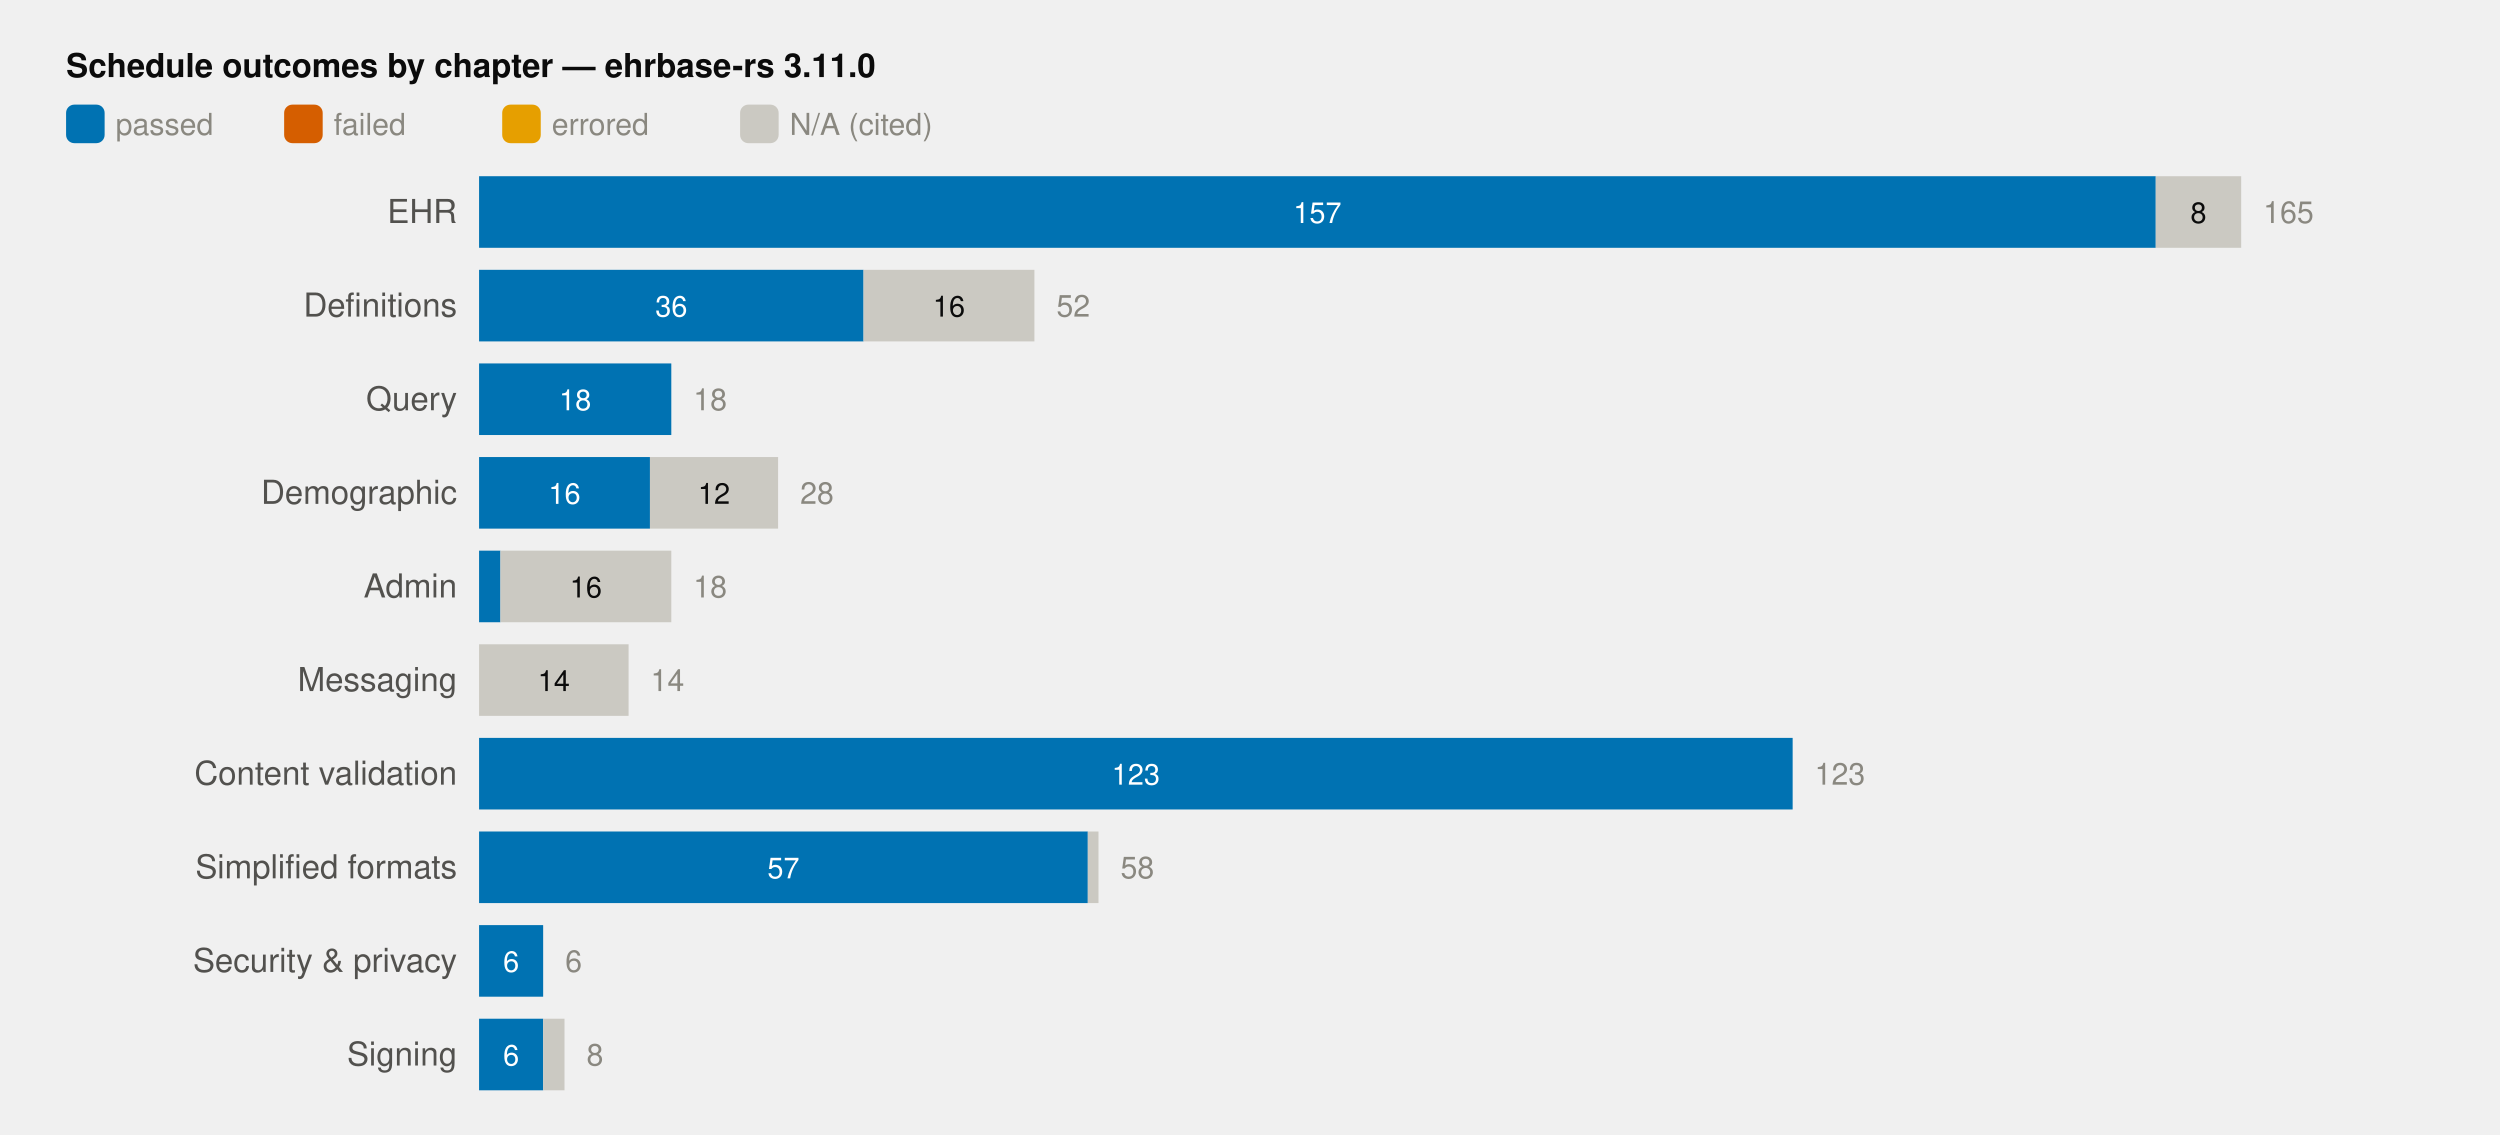
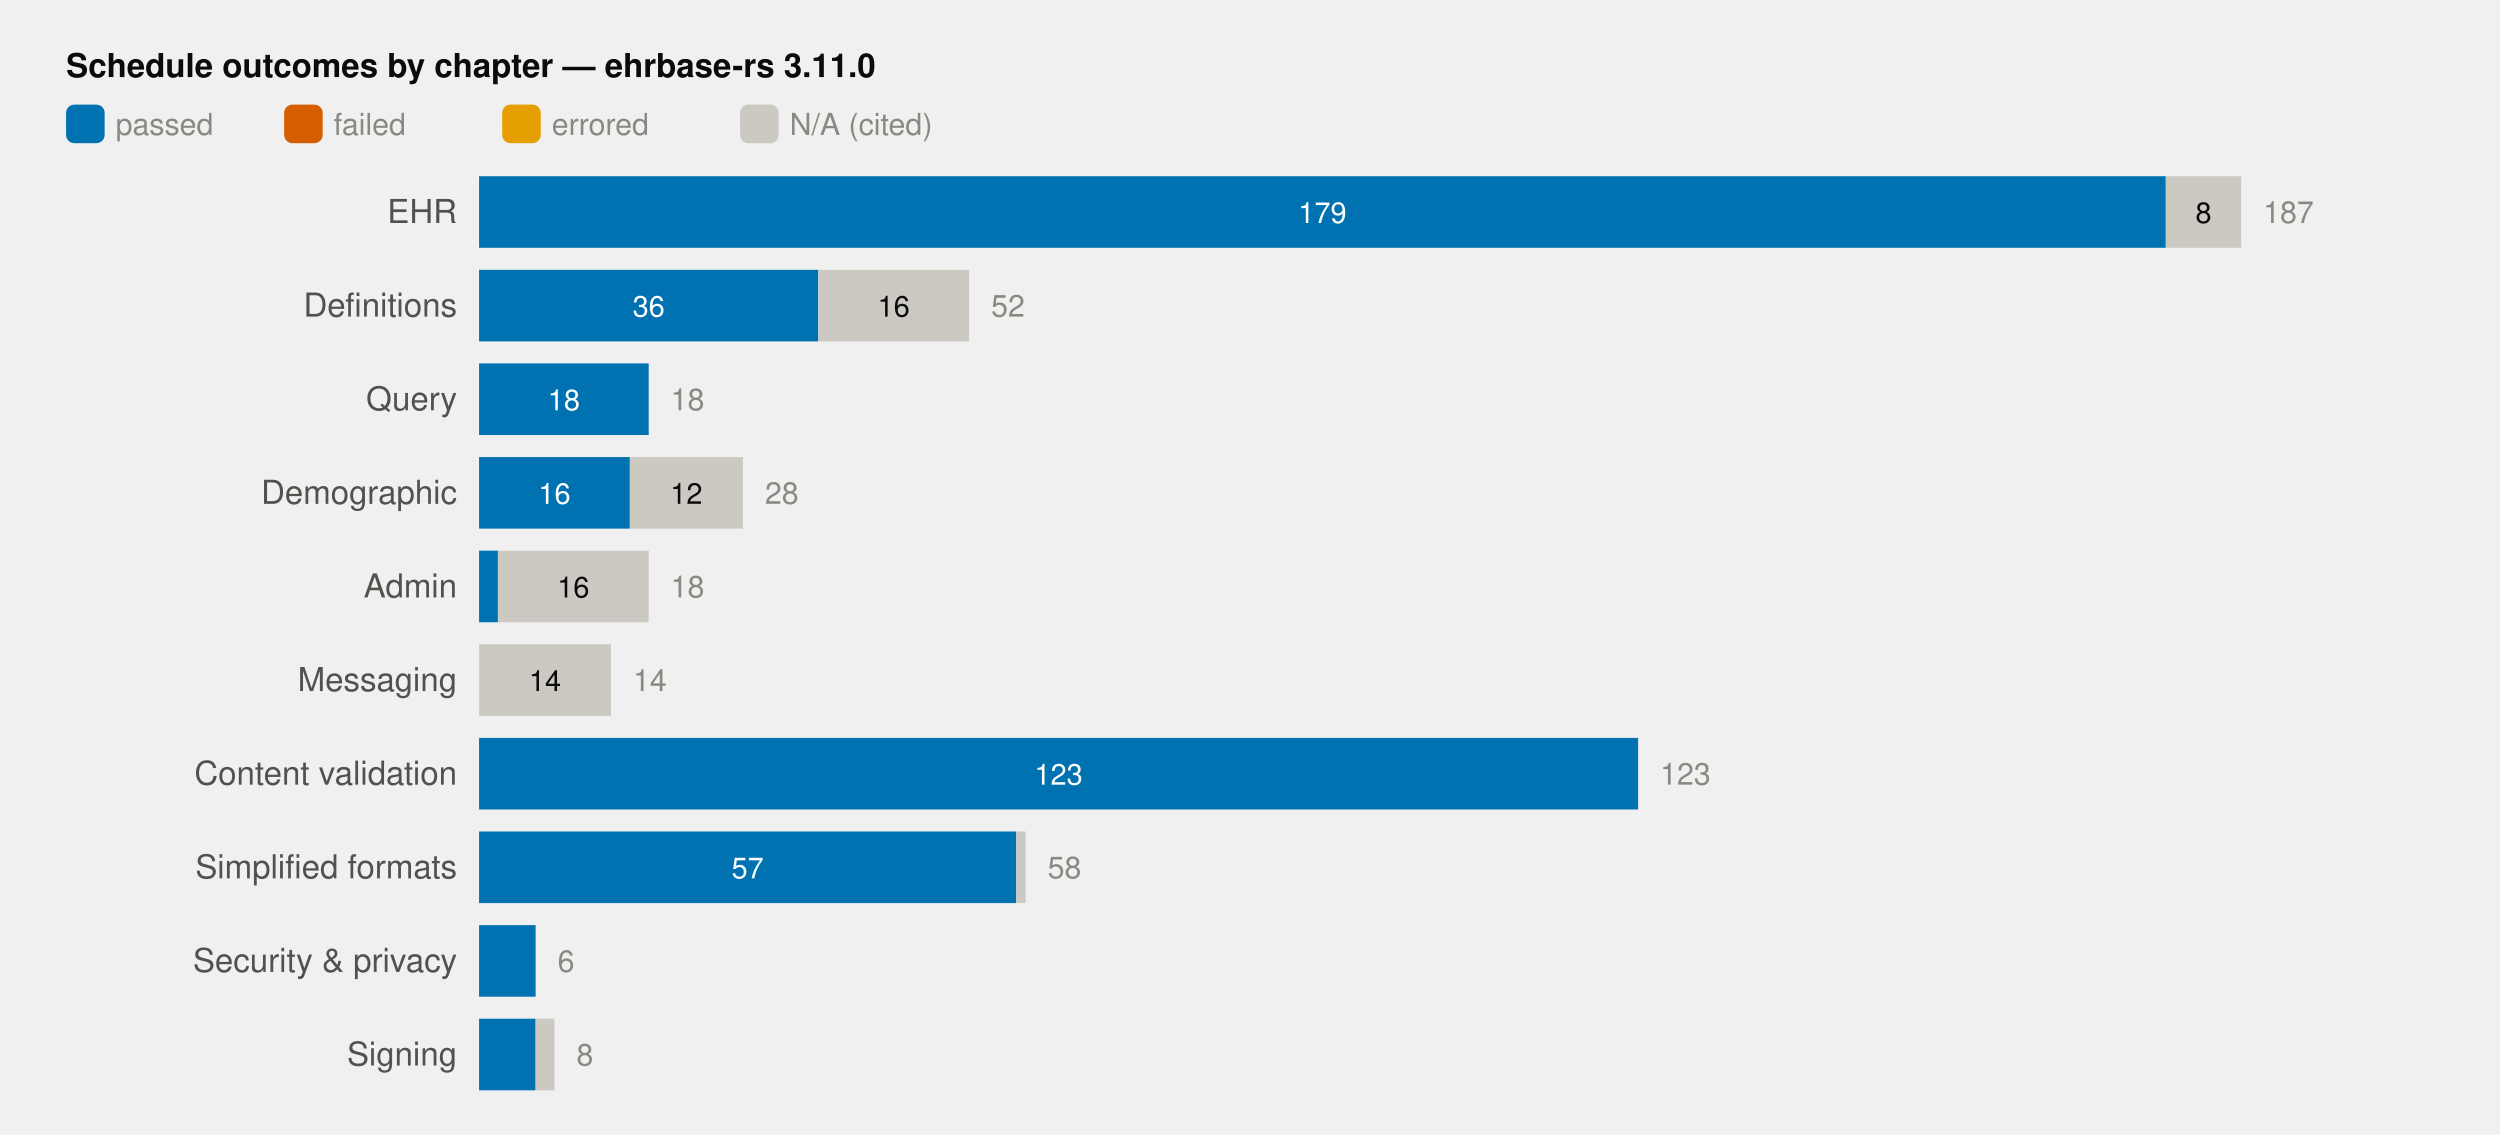
<svg xmlns="http://www.w3.org/2000/svg" viewBox="0 0 908 412" width="908" height="412" role="img">
  <style>
text { fill: #52514e; font: 12px -apple-system, 'Segoe UI', Helvetica, Arial, sans-serif; }
.title { fill: #0b0b0b; font-weight: 600; }
.muted { fill: #8a8880; font-size: 11px; }
.grid { stroke: #e4e2dd; stroke-width: 1; }
.cell-label { fill: #ffffff; font-size: 11px; }
.cell-label-dim { fill: #0b0b0b; font-size: 11px; }
.ev-passed { fill: #0072b2; }
.ev-failed { fill: #d55e00; }
.ev-not-evidenced { fill: #cbc9c2; }
.ev-unrealized { fill: #e8e6e0; }
.ev-no-cases { fill: #f4f2ec; }
.cell-required { stroke: #52514e; stroke-width: 1.2; }
.cell-optional { stroke: #cbc9c2; stroke-width: 1; stroke-dasharray: 3 2; }
.bar-passed { fill: #0072b2; }
.bar-failed { fill: #d55e00; }
.bar-errored { fill: #e69f00; }
.bar-na { fill: #cbc9c2; }
.seg-label { fill: #ffffff; font-size: 10.5px; }
.seg-label-dim { fill: #0b0b0b; font-size: 10.5px; }
@media (prefers-color-scheme: dark) {
text { fill: #c3c2b7; }
.title { fill: #ffffff; }
.muted { fill: #8f8e85; }
.grid { stroke: #3a3a38; }
.cell-label { fill: #ffffff; }
.cell-label-dim { fill: #e8e6e0; }
.ev-passed { fill: #3987e5; }
.ev-failed { fill: #e5484d; }
.ev-not-evidenced { fill: #4a4a47; }
.ev-unrealized { fill: #3a3a38; }
.ev-no-cases { fill: #2e2e2c; }
.cell-required { stroke: #c3c2b7; }
.cell-optional { stroke: #4a4a47; }
.bar-passed { fill: #3987e5; }
.bar-failed { fill: #e5484d; }
.bar-errored { fill: #d9a514; }
.bar-na { fill: #4a4a47; }
.seg-label-dim { fill: #e8e6e0; }
}
</style>
  <text x="24" y="28" class="title">Schedule outcomes by chapter — ehrbase-rs 3.11.0</text>
  <rect x="24" y="38" width="14" height="14" rx="3" class="bar-passed" />
  <text x="42" y="49" class="muted">passed</text>
  <rect x="103.2" y="38" width="14" height="14" rx="3" class="bar-failed" />
  <text x="121.2" y="49" class="muted">failed</text>
  <rect x="182.4" y="38" width="14" height="14" rx="3" class="bar-errored" />
  <text x="200.4" y="49" class="muted">errored</text>
  <rect x="268.8" y="38" width="14" height="14" rx="3" class="bar-na" />
  <text x="286.8" y="49" class="muted">N/A (cited)</text>
  <text x="166" y="81" text-anchor="end">EHR</text>
-   <rect x="174" y="64" width="608.97" height="26" class="bar-passed" />
-   <text x="478.485" y="81" class="seg-label" text-anchor="middle">157</text>
-   <rect x="782.97" y="64" width="31.03" height="26" class="bar-na" />
-   <text x="798.485" y="81" class="seg-label-dim" text-anchor="middle">8</text>
-   <text x="822" y="81" class="muted">165</text>
+   <rect x="174" y="64" width="612.62" height="26" class="bar-passed" />
+   <text x="480.31" y="81" class="seg-label" text-anchor="middle">179</text>
+   <rect x="786.62" y="64" width="27.38" height="26" class="bar-na" />
+   <text x="800.31" y="81" class="seg-label-dim" text-anchor="middle">8</text>
+   <text x="822" y="81" class="muted">187</text>
  <text x="166" y="115" text-anchor="end">Definitions</text>
-   <rect x="174" y="98" width="139.636" height="26" class="bar-passed" />
-   <text x="243.818" y="115" class="seg-label" text-anchor="middle">36</text>
-   <rect x="313.636" y="98" width="62.061" height="26" class="bar-na" />
-   <text x="344.667" y="115" class="seg-label-dim" text-anchor="middle">16</text>
-   <text x="383.697" y="115" class="muted">52</text>
+   <rect x="174" y="98" width="123.209" height="26" class="bar-passed" />
+   <text x="235.604" y="115" class="seg-label" text-anchor="middle">36</text>
+   <rect x="297.209" y="98" width="54.759" height="26" class="bar-na" />
+   <text x="324.588" y="115" class="seg-label-dim" text-anchor="middle">16</text>
+   <text x="359.968" y="115" class="muted">52</text>
  <text x="166" y="149" text-anchor="end">Query</text>
-   <rect x="174" y="132" width="69.818" height="26" class="bar-passed" />
-   <text x="208.909" y="149" class="seg-label" text-anchor="middle">18</text>
-   <text x="251.818" y="149" class="muted">18</text>
+   <rect x="174" y="132" width="61.604" height="26" class="bar-passed" />
+   <text x="204.802" y="149" class="seg-label" text-anchor="middle">18</text>
+   <text x="243.604" y="149" class="muted">18</text>
  <text x="166" y="183" text-anchor="end">Demographic</text>
-   <rect x="174" y="166" width="62.061" height="26" class="bar-passed" />
-   <text x="205.03" y="183" class="seg-label" text-anchor="middle">16</text>
-   <rect x="236.061" y="166" width="46.545" height="26" class="bar-na" />
-   <text x="259.333" y="183" class="seg-label-dim" text-anchor="middle">12</text>
-   <text x="290.606" y="183" class="muted">28</text>
+   <rect x="174" y="166" width="54.759" height="26" class="bar-passed" />
+   <text x="201.38" y="183" class="seg-label" text-anchor="middle">16</text>
+   <rect x="228.759" y="166" width="41.07" height="26" class="bar-na" />
+   <text x="249.294" y="183" class="seg-label-dim" text-anchor="middle">12</text>
+   <text x="277.829" y="183" class="muted">28</text>
  <text x="166" y="217" text-anchor="end">Admin</text>
-   <rect x="174" y="200" width="7.758" height="26" class="bar-passed" />
-   <rect x="181.758" y="200" width="62.061" height="26" class="bar-na" />
-   <text x="212.788" y="217" class="seg-label-dim" text-anchor="middle">16</text>
-   <text x="251.818" y="217" class="muted">18</text>
+   <rect x="174" y="200" width="6.845" height="26" class="bar-passed" />
+   <rect x="180.845" y="200" width="54.759" height="26" class="bar-na" />
+   <text x="208.225" y="217" class="seg-label-dim" text-anchor="middle">16</text>
+   <text x="243.604" y="217" class="muted">18</text>
  <text x="166" y="251" text-anchor="end">Messaging</text>
-   <rect x="174" y="234" width="54.303" height="26" class="bar-na" />
-   <text x="201.152" y="251" class="seg-label-dim" text-anchor="middle">14</text>
-   <text x="236.303" y="251" class="muted">14</text>
+   <rect x="174" y="234" width="47.914" height="26" class="bar-na" />
+   <text x="197.957" y="251" class="seg-label-dim" text-anchor="middle">14</text>
+   <text x="229.914" y="251" class="muted">14</text>
  <text x="166" y="285" text-anchor="end">Content validation</text>
-   <rect x="174" y="268" width="477.091" height="26" class="bar-passed" />
-   <text x="412.545" y="285" class="seg-label" text-anchor="middle">123</text>
-   <text x="659.091" y="285" class="muted">123</text>
+   <rect x="174" y="268" width="420.963" height="26" class="bar-passed" />
+   <text x="384.481" y="285" class="seg-label" text-anchor="middle">123</text>
+   <text x="602.963" y="285" class="muted">123</text>
  <text x="166" y="319" text-anchor="end">Simplified formats</text>
-   <rect x="174" y="302" width="221.091" height="26" class="bar-passed" />
-   <text x="284.545" y="319" class="seg-label" text-anchor="middle">57</text>
-   <rect x="395.091" y="302" width="3.879" height="26" class="bar-na" />
-   <text x="406.97" y="319" class="muted">58</text>
+   <rect x="174" y="302" width="195.08" height="26" class="bar-passed" />
+   <text x="271.54" y="319" class="seg-label" text-anchor="middle">57</text>
+   <rect x="369.08" y="302" width="3.422" height="26" class="bar-na" />
+   <text x="380.503" y="319" class="muted">58</text>
  <text x="166" y="353" text-anchor="end">Security &amp; privacy</text>
-   <rect x="174" y="336" width="23.273" height="26" class="bar-passed" />
-   <text x="185.636" y="353" class="seg-label" text-anchor="middle">6</text>
-   <text x="205.273" y="353" class="muted">6</text>
+   <rect x="174" y="336" width="20.535" height="26" class="bar-passed" />
+   <text x="202.535" y="353" class="muted">6</text>
  <text x="166" y="387" text-anchor="end">Signing</text>
-   <rect x="174" y="370" width="23.273" height="26" class="bar-passed" />
-   <text x="185.636" y="387" class="seg-label" text-anchor="middle">6</text>
-   <rect x="197.273" y="370" width="7.758" height="26" class="bar-na" />
-   <text x="213.03" y="387" class="muted">8</text>
+   <rect x="174" y="370" width="20.535" height="26" class="bar-passed" />
+   <rect x="194.535" y="370" width="6.845" height="26" class="bar-na" />
+   <text x="209.38" y="387" class="muted">8</text>
</svg>
